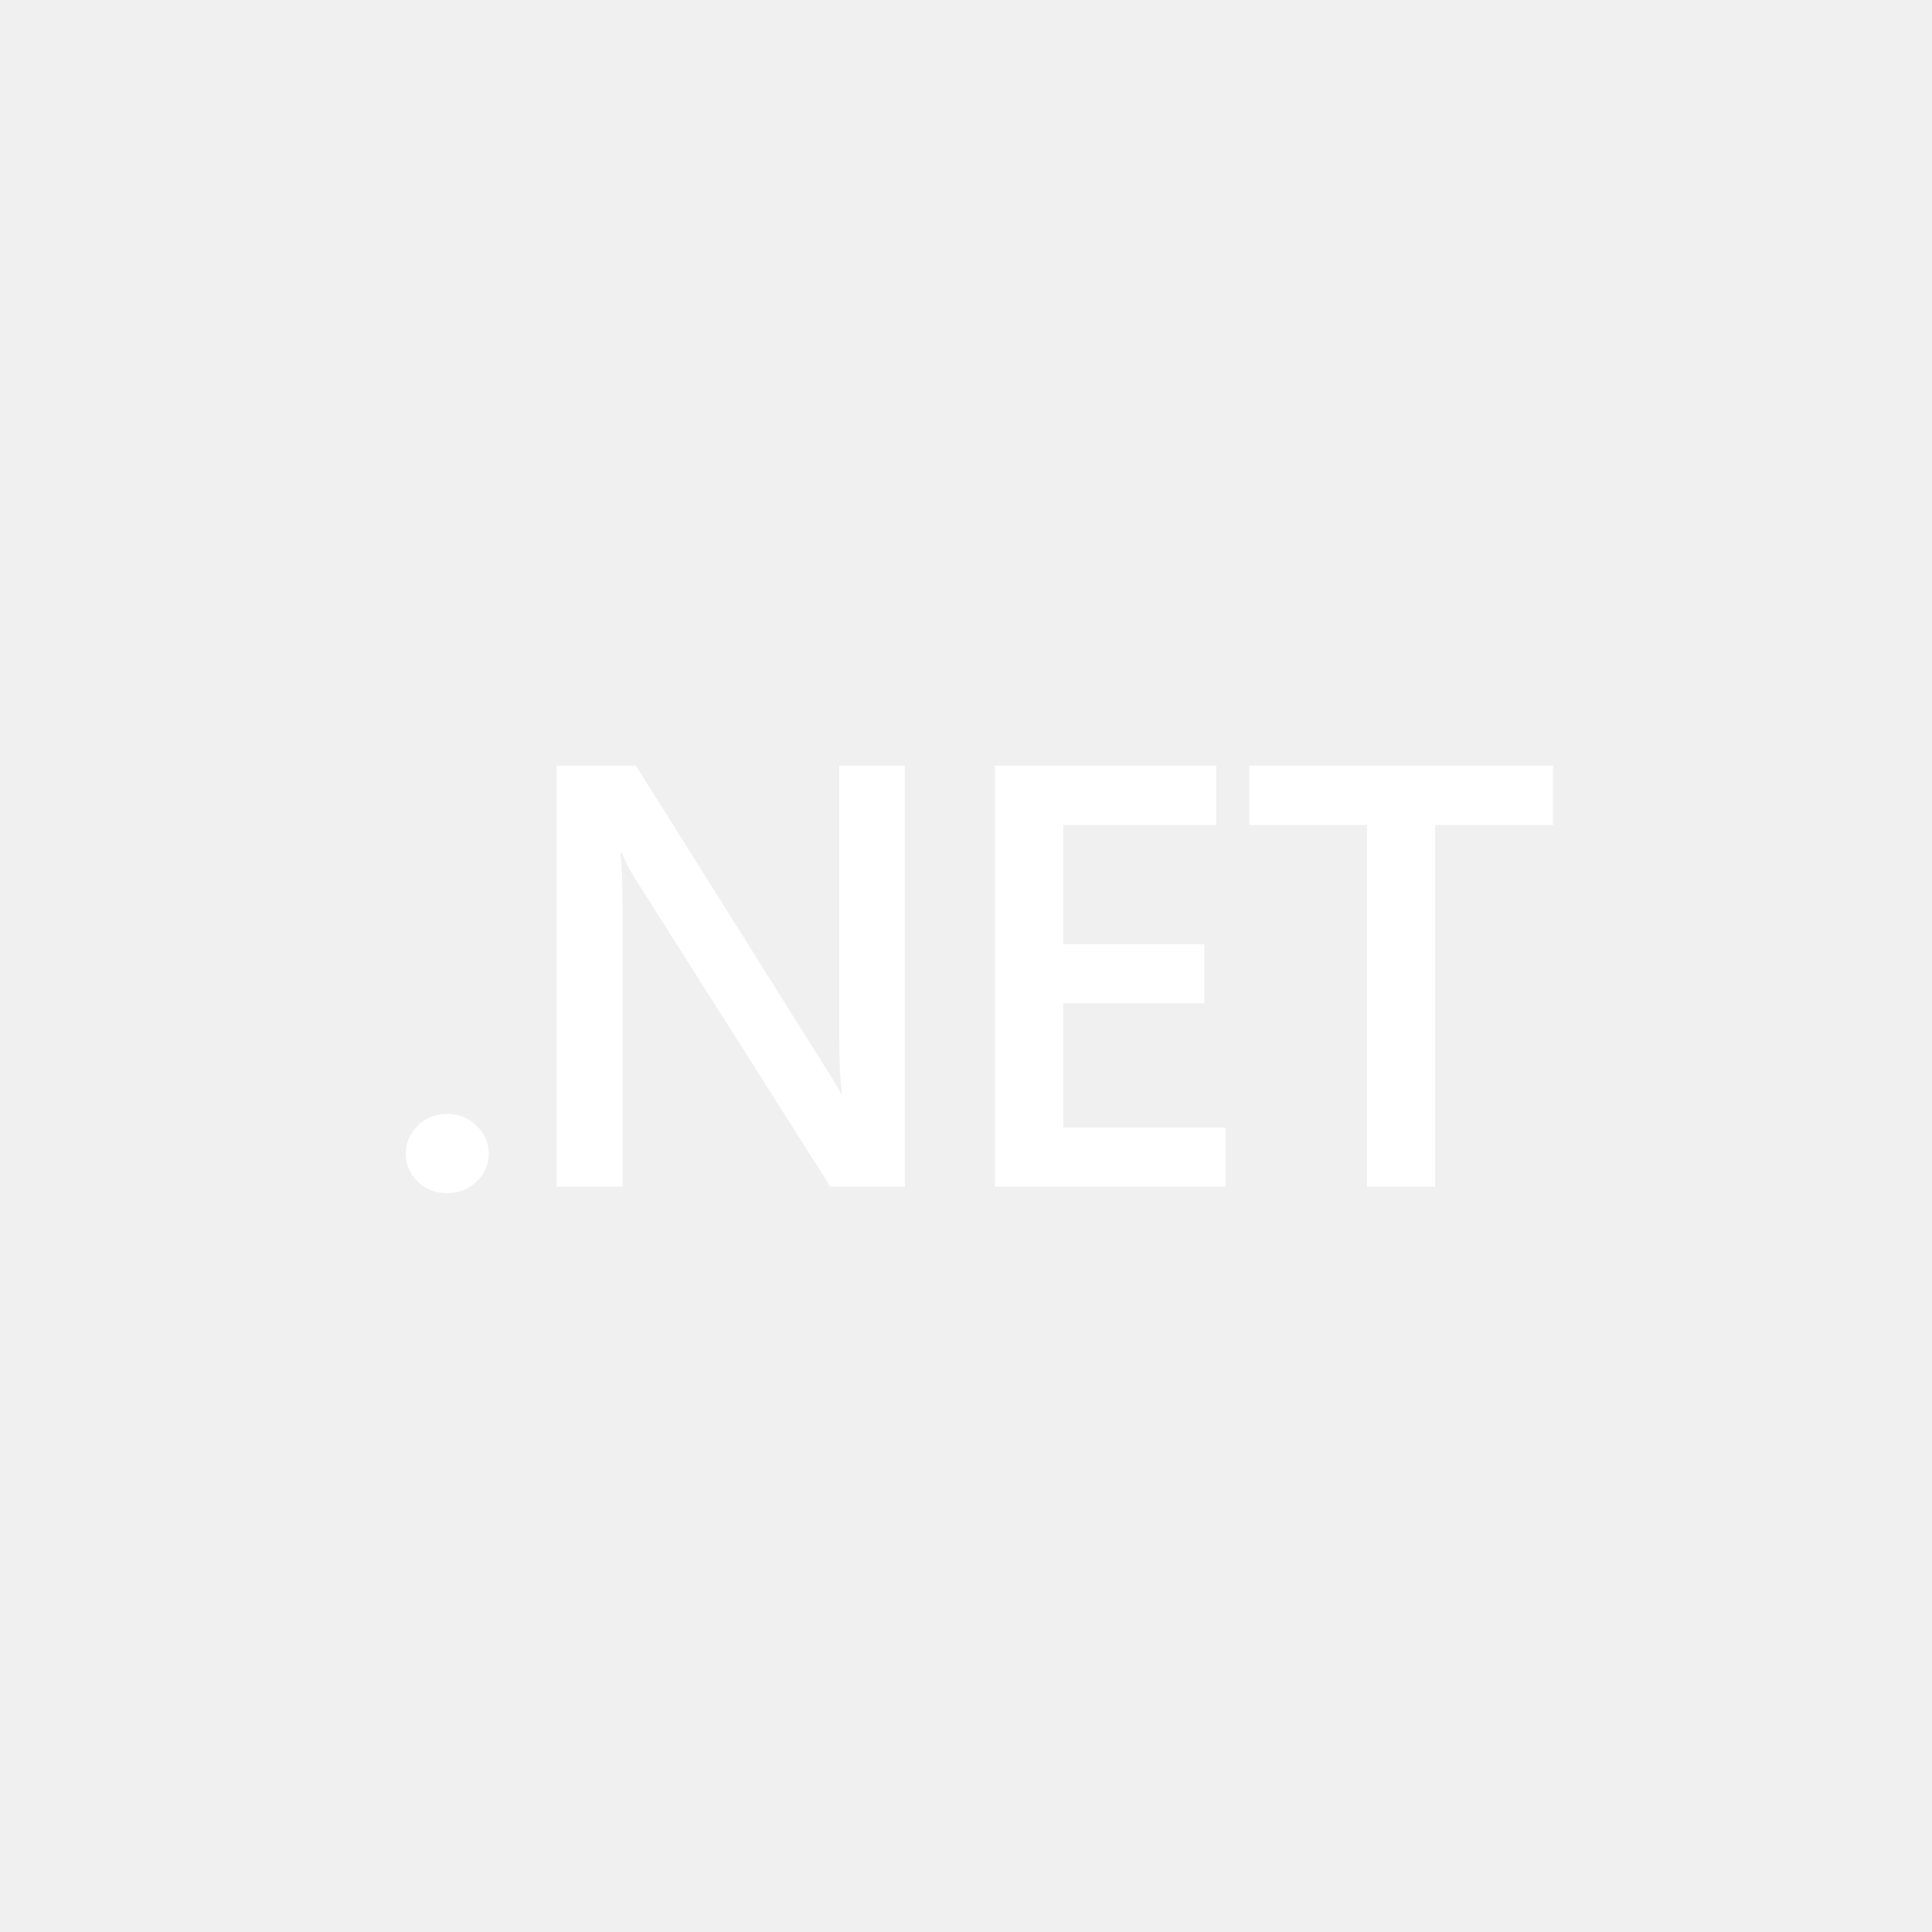
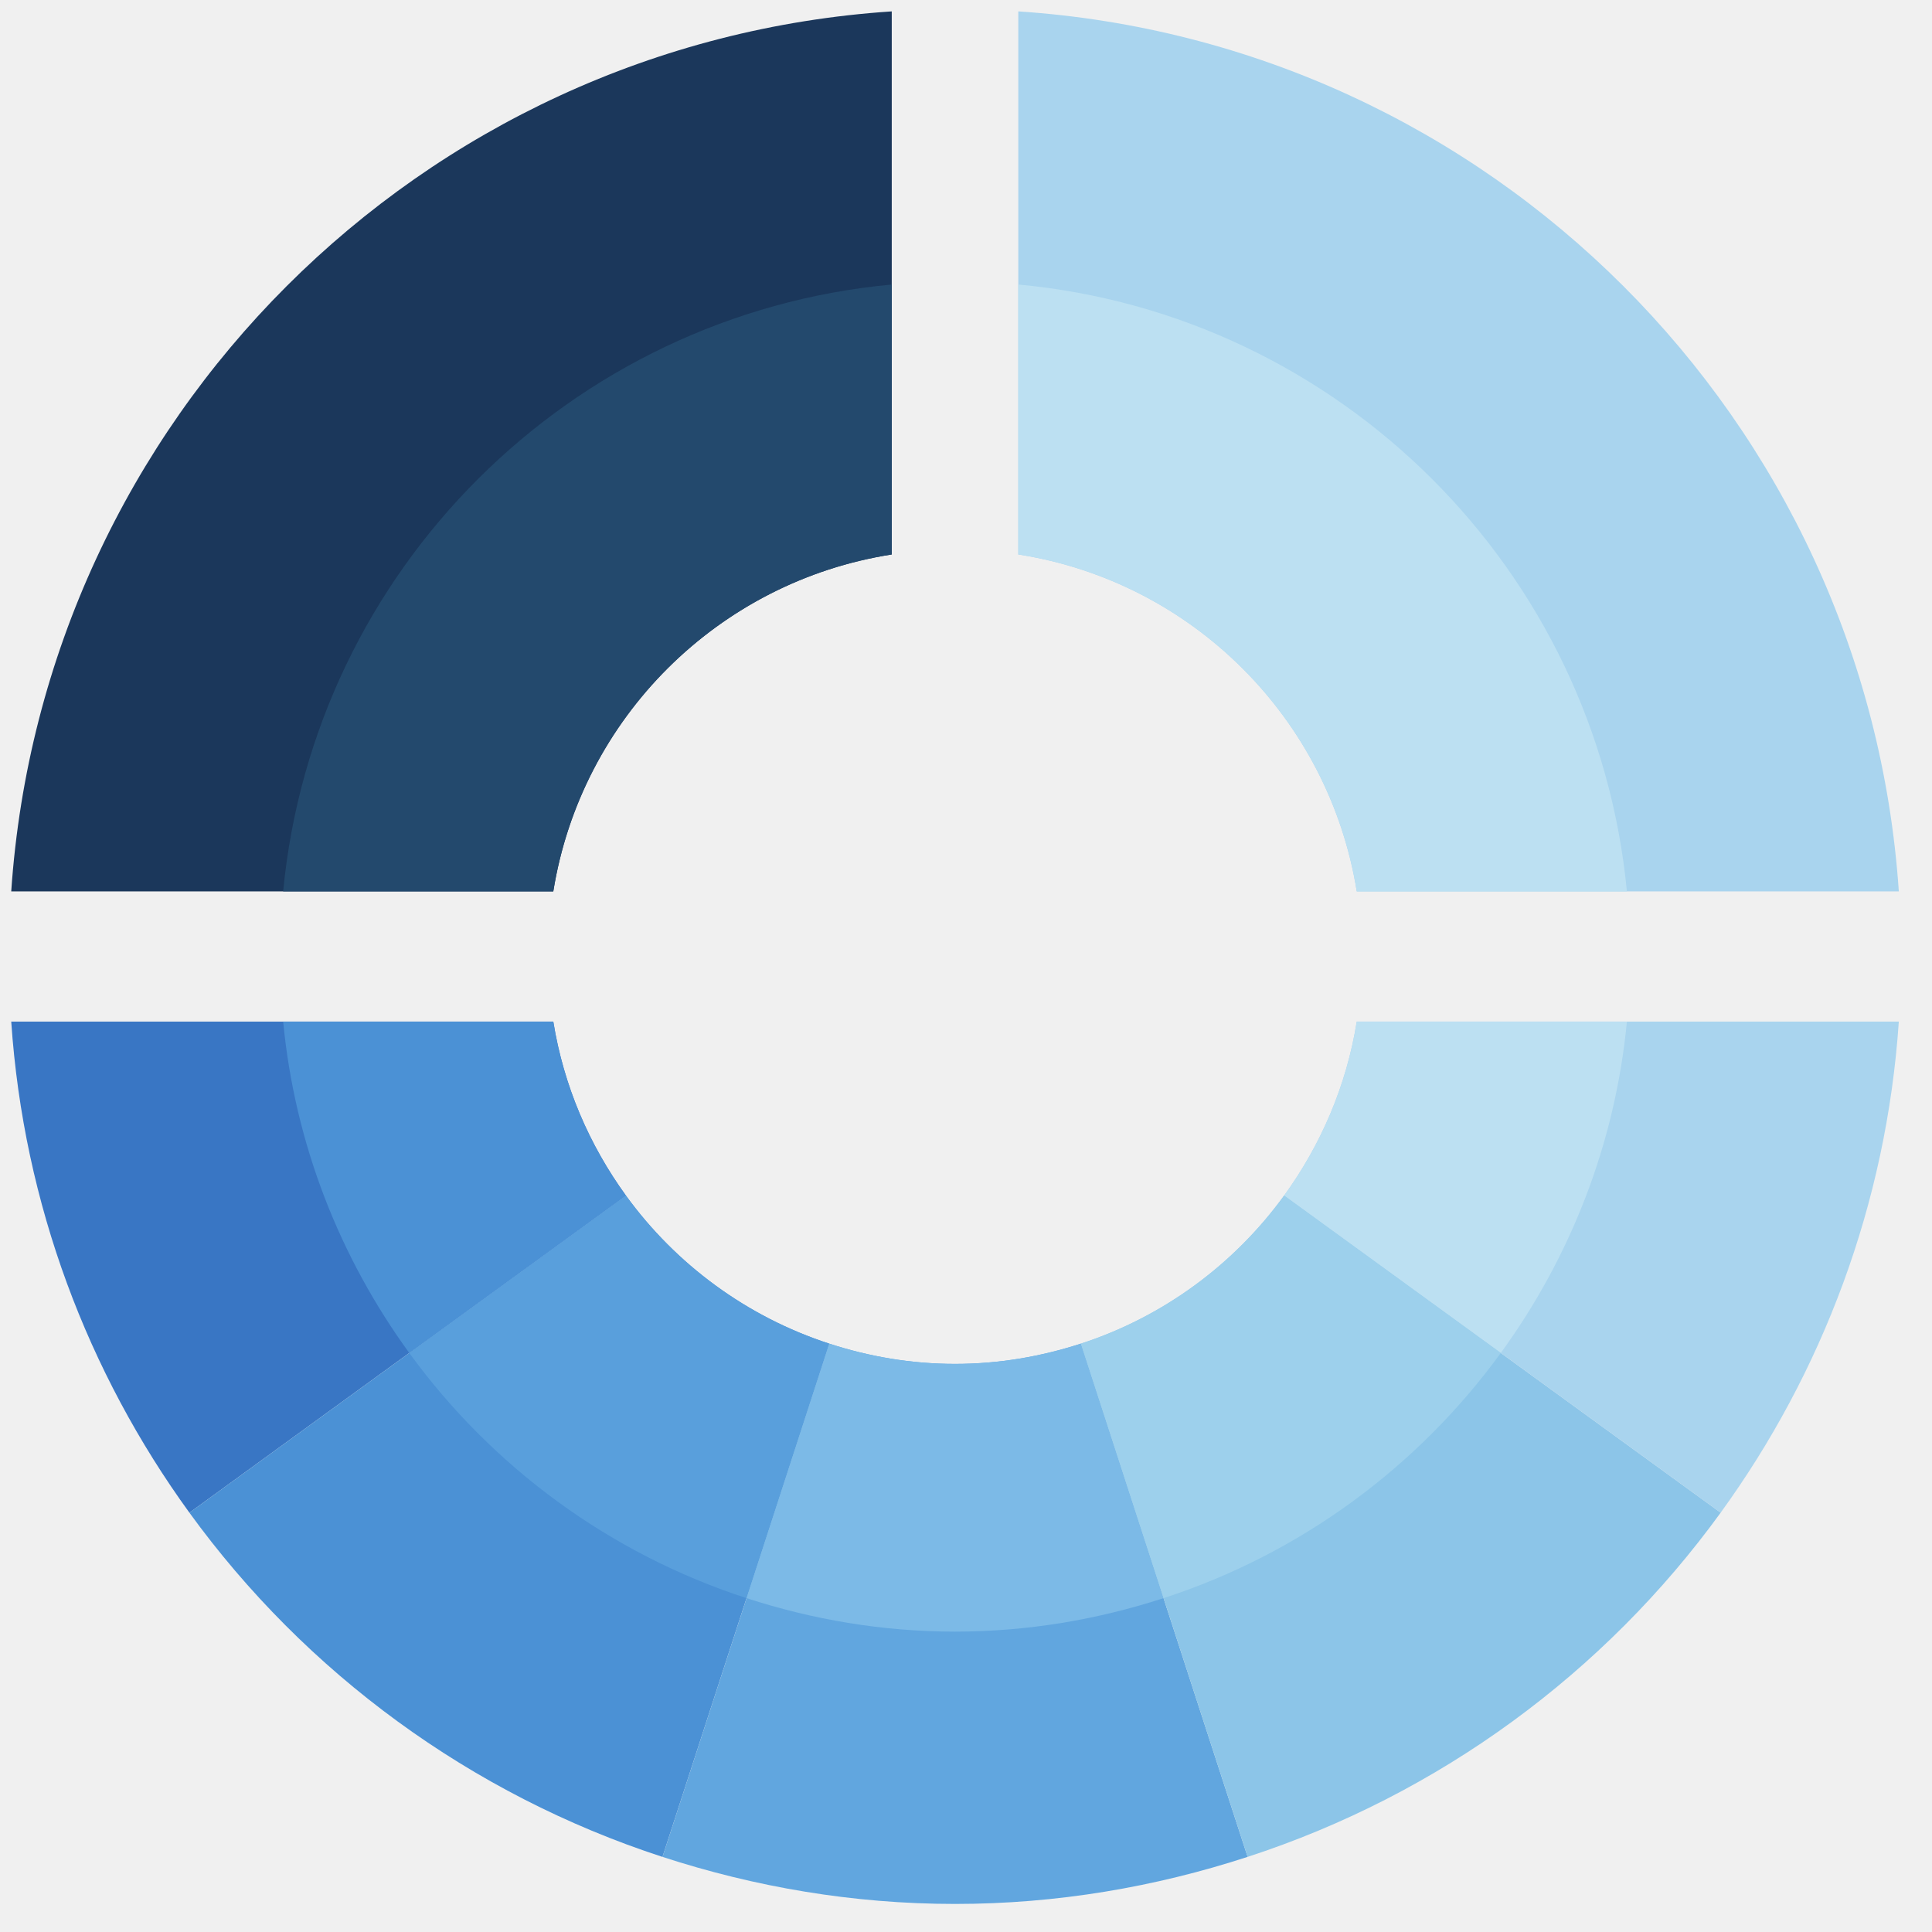
- <svg xmlns="http://www.w3.org/2000/svg" width="456" height="456" viewBox="0 0 456 456" version="1.1" xml:space="preserve" style="fill-rule:evenodd;clip-rule:evenodd;stroke-linejoin:round;stroke-miterlimit:2;">
-   <path d="m 105.5,281.609 c -2.703,0 -5.001,-0.9 -6.893,-2.702 -1.892,-1.848 -2.838,-4.042 -2.838,-6.582 0,-2.587 0.946,-4.804 2.838,-6.652 1.892,-1.848 4.19,-2.772 6.893,-2.772 2.748,0 5.068,0.924 6.96,2.772 1.937,1.848 2.906,4.064 2.906,6.652 0,2.54 -0.968,4.734 -2.906,6.582 -1.892,1.802 -4.212,2.702 -6.96,2.702 z" style="fill:#ffffff;fill-rule:nonzero;stroke-width:0.838" />
-   <path d="M 213.561,280.084 H 195.99 L 149.7,207.054 c -1.171,-1.848 -2.14,-3.765 -2.906,-5.751 h -0.406 c 0.361,2.125 0.541,6.675 0.541,13.65 v 65.132 h -15.543 v -99.36 h 18.719 l 44.737,71.298 c 1.892,2.957 3.109,4.989 3.649,6.098 h 0.27 c -0.45,-2.632 -0.676,-7.09 -0.676,-13.373 v -64.023 h 15.476 z" style="fill:#ffffff;fill-rule:nonzero;stroke-width:0.838" />
-   <path d="m 289.251,280.084 h -54.401 v -99.36 h 52.238 v 13.997 h -36.154 v 28.131 h 33.316 v 13.927 h -33.316 v 29.378 h 38.316 z" style="fill:#ffffff;fill-rule:nonzero;stroke-width:0.838" />
-   <path d="M 366.565,194.721 H 338.722 v 85.363 h -16.084 v -85.363 h -27.775 v -13.997 h 71.701 z" style="fill:#ffffff;fill-rule:nonzero;stroke-width:0.838" />
+ <svg xmlns="http://www.w3.org/2000/svg" width="auto" height="auto" viewBox="0 0 86 86" fill="none">
+   <g clip-path="url(#clip0_32819_6123)">
+     <path d="M24.629 39.679C25.872 31.963 31.967 25.889 39.695 24.681V0.507C18.705 1.895 1.925 18.672 0.5 39.679H24.629Z" fill="#1B375B" />
+     <path d="M27.863 53.219C26.231 50.969 25.09 48.338 24.629 45.474H0.5C1.052 53.613 3.918 61.113 8.432 67.336L27.863 53.219Z" fill="#3976C4" />
+     <path d="M29.489 82.657L36.912 59.81C33.238 58.614 30.086 56.282 27.863 53.219L8.432 67.336C13.601 74.46 20.949 79.875 29.489 82.657Z" fill="#4B91D5" />
+     <path d="M42.512 84.751C47.063 84.751 51.43 83.994 55.536 82.656L48.113 59.81C46.348 60.384 44.47 60.712 42.512 60.712C40.555 60.712 38.678 60.385 36.913 59.81L29.49 82.657C33.595 83.994 37.961 84.751 42.512 84.751Z" fill="#61A6DF" />
+     <path d="M55.536 82.656C64.077 79.874 71.424 74.459 76.593 67.334L57.162 53.217C54.939 56.281 51.786 58.614 48.113 59.81L55.536 82.656Z" fill="#8CC5E8" />
+     <path d="M45.328 24.681C53.056 25.889 59.152 31.962 60.394 39.679H84.523C83.098 18.672 66.318 1.895 45.328 0.507V24.681Z" fill="#A9D4EE" />
+     <path d="M76.592 67.335C81.106 61.113 83.971 53.613 84.523 45.474H60.394C59.934 48.337 58.793 50.968 57.161 53.218L76.592 67.335Z" fill="#A9D4EE" />
+     <path d="M45.328 12.665V24.681C53.056 25.889 59.152 31.962 60.394 39.679H72.419C71.048 25.369 59.649 13.997 45.328 12.665Z" fill="#BCE0F2" />
+     <path d="M57.161 53.218L66.806 60.224C69.877 56.001 71.894 50.959 72.419 45.474H60.394C59.934 48.337 58.793 50.968 57.161 53.218Z" fill="#BCE0F2" />
+     <path d="M12.604 39.679H24.629C25.872 31.963 31.967 25.889 39.695 24.681V12.665C25.374 13.998 13.975 25.369 12.604 39.679Z" fill="#23496D" />
+     <path d="M24.629 45.474H12.604C13.13 50.96 15.146 56.002 18.219 60.226L27.863 53.219C26.231 50.969 25.09 48.338 24.629 45.474Z" fill="#4B91D5" />
+     <path d="M33.231 71.139L36.912 59.81C33.239 58.614 30.086 56.282 27.863 53.219L18.219 60.226C21.909 65.299 27.139 69.159 33.231 71.139Z" fill="#599FDC" />
+     <path d="M42.512 72.629C45.755 72.629 48.867 72.09 51.793 71.139L48.113 59.81C46.347 60.384 44.469 60.712 42.512 60.712C40.554 60.712 38.678 60.385 36.913 59.81L33.232 71.139C36.157 72.09 39.268 72.629 42.512 72.629Z" fill="#7CBAE7" />
+     <path d="M51.794 71.139C57.886 69.159 63.117 65.297 66.806 60.224L57.162 53.217C54.939 56.281 51.786 58.614 48.113 59.81L51.794 71.139Z" fill="#9DD0EC" />
+   </g>
</svg>
